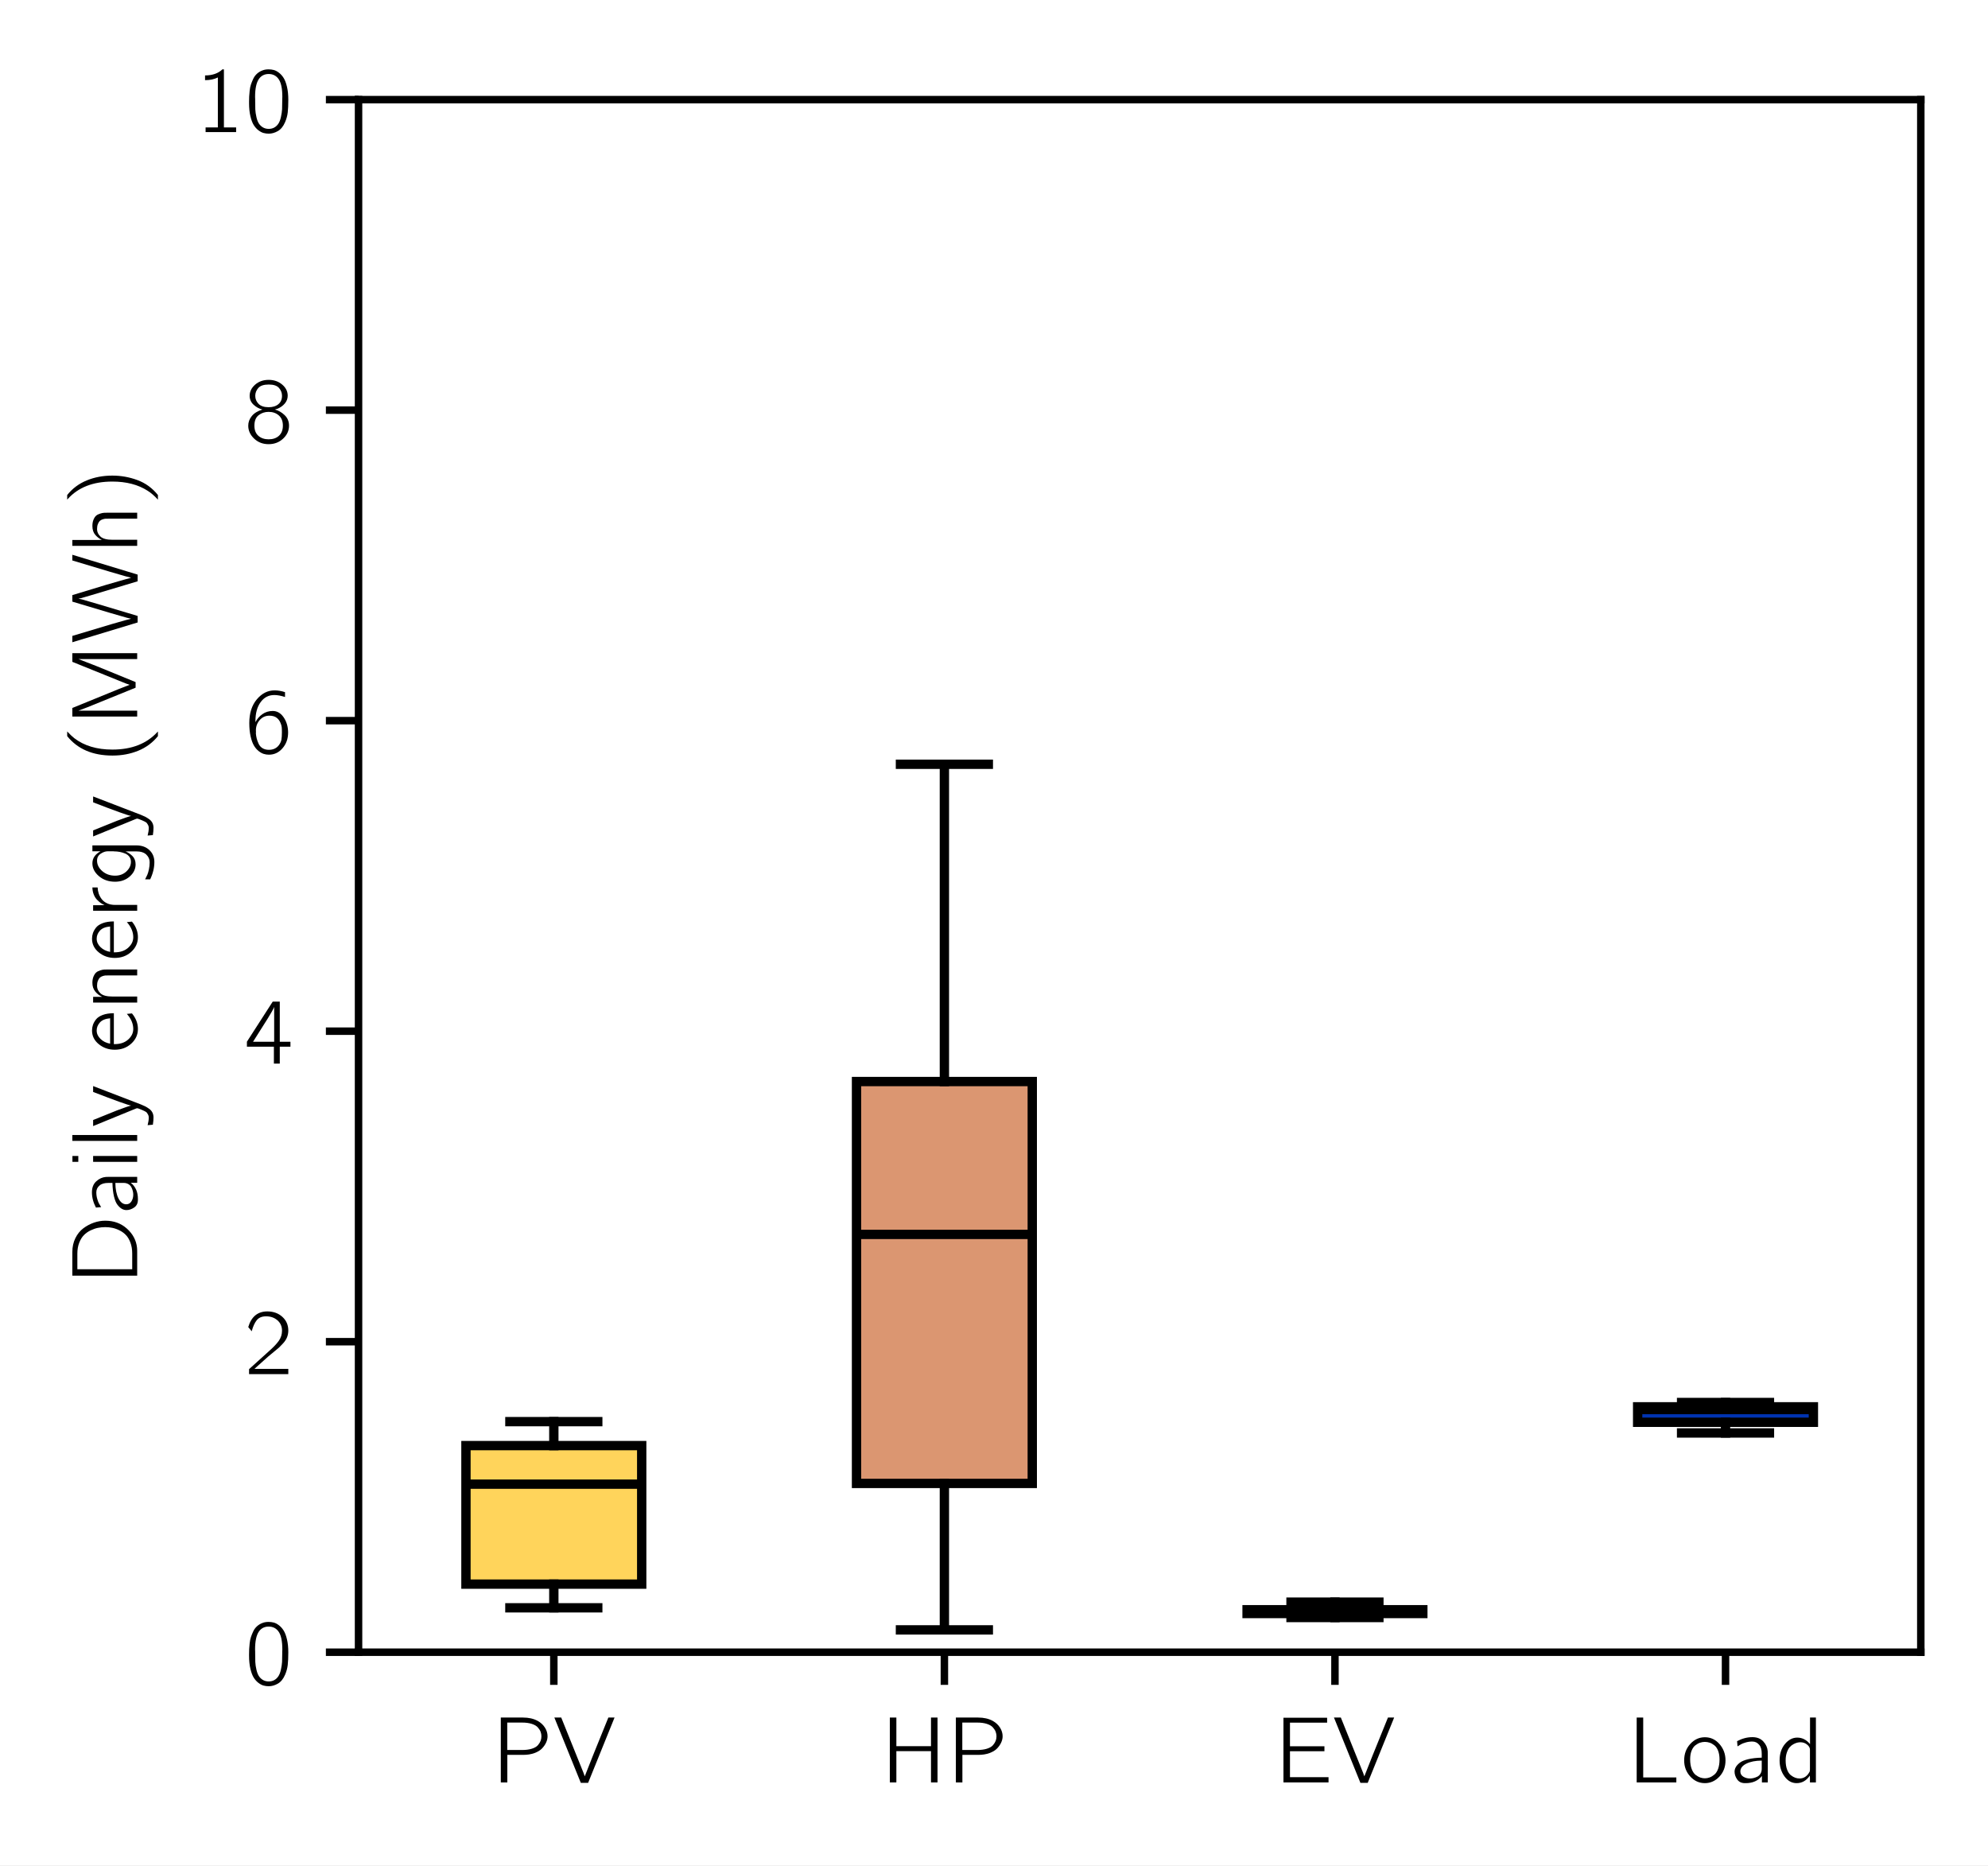
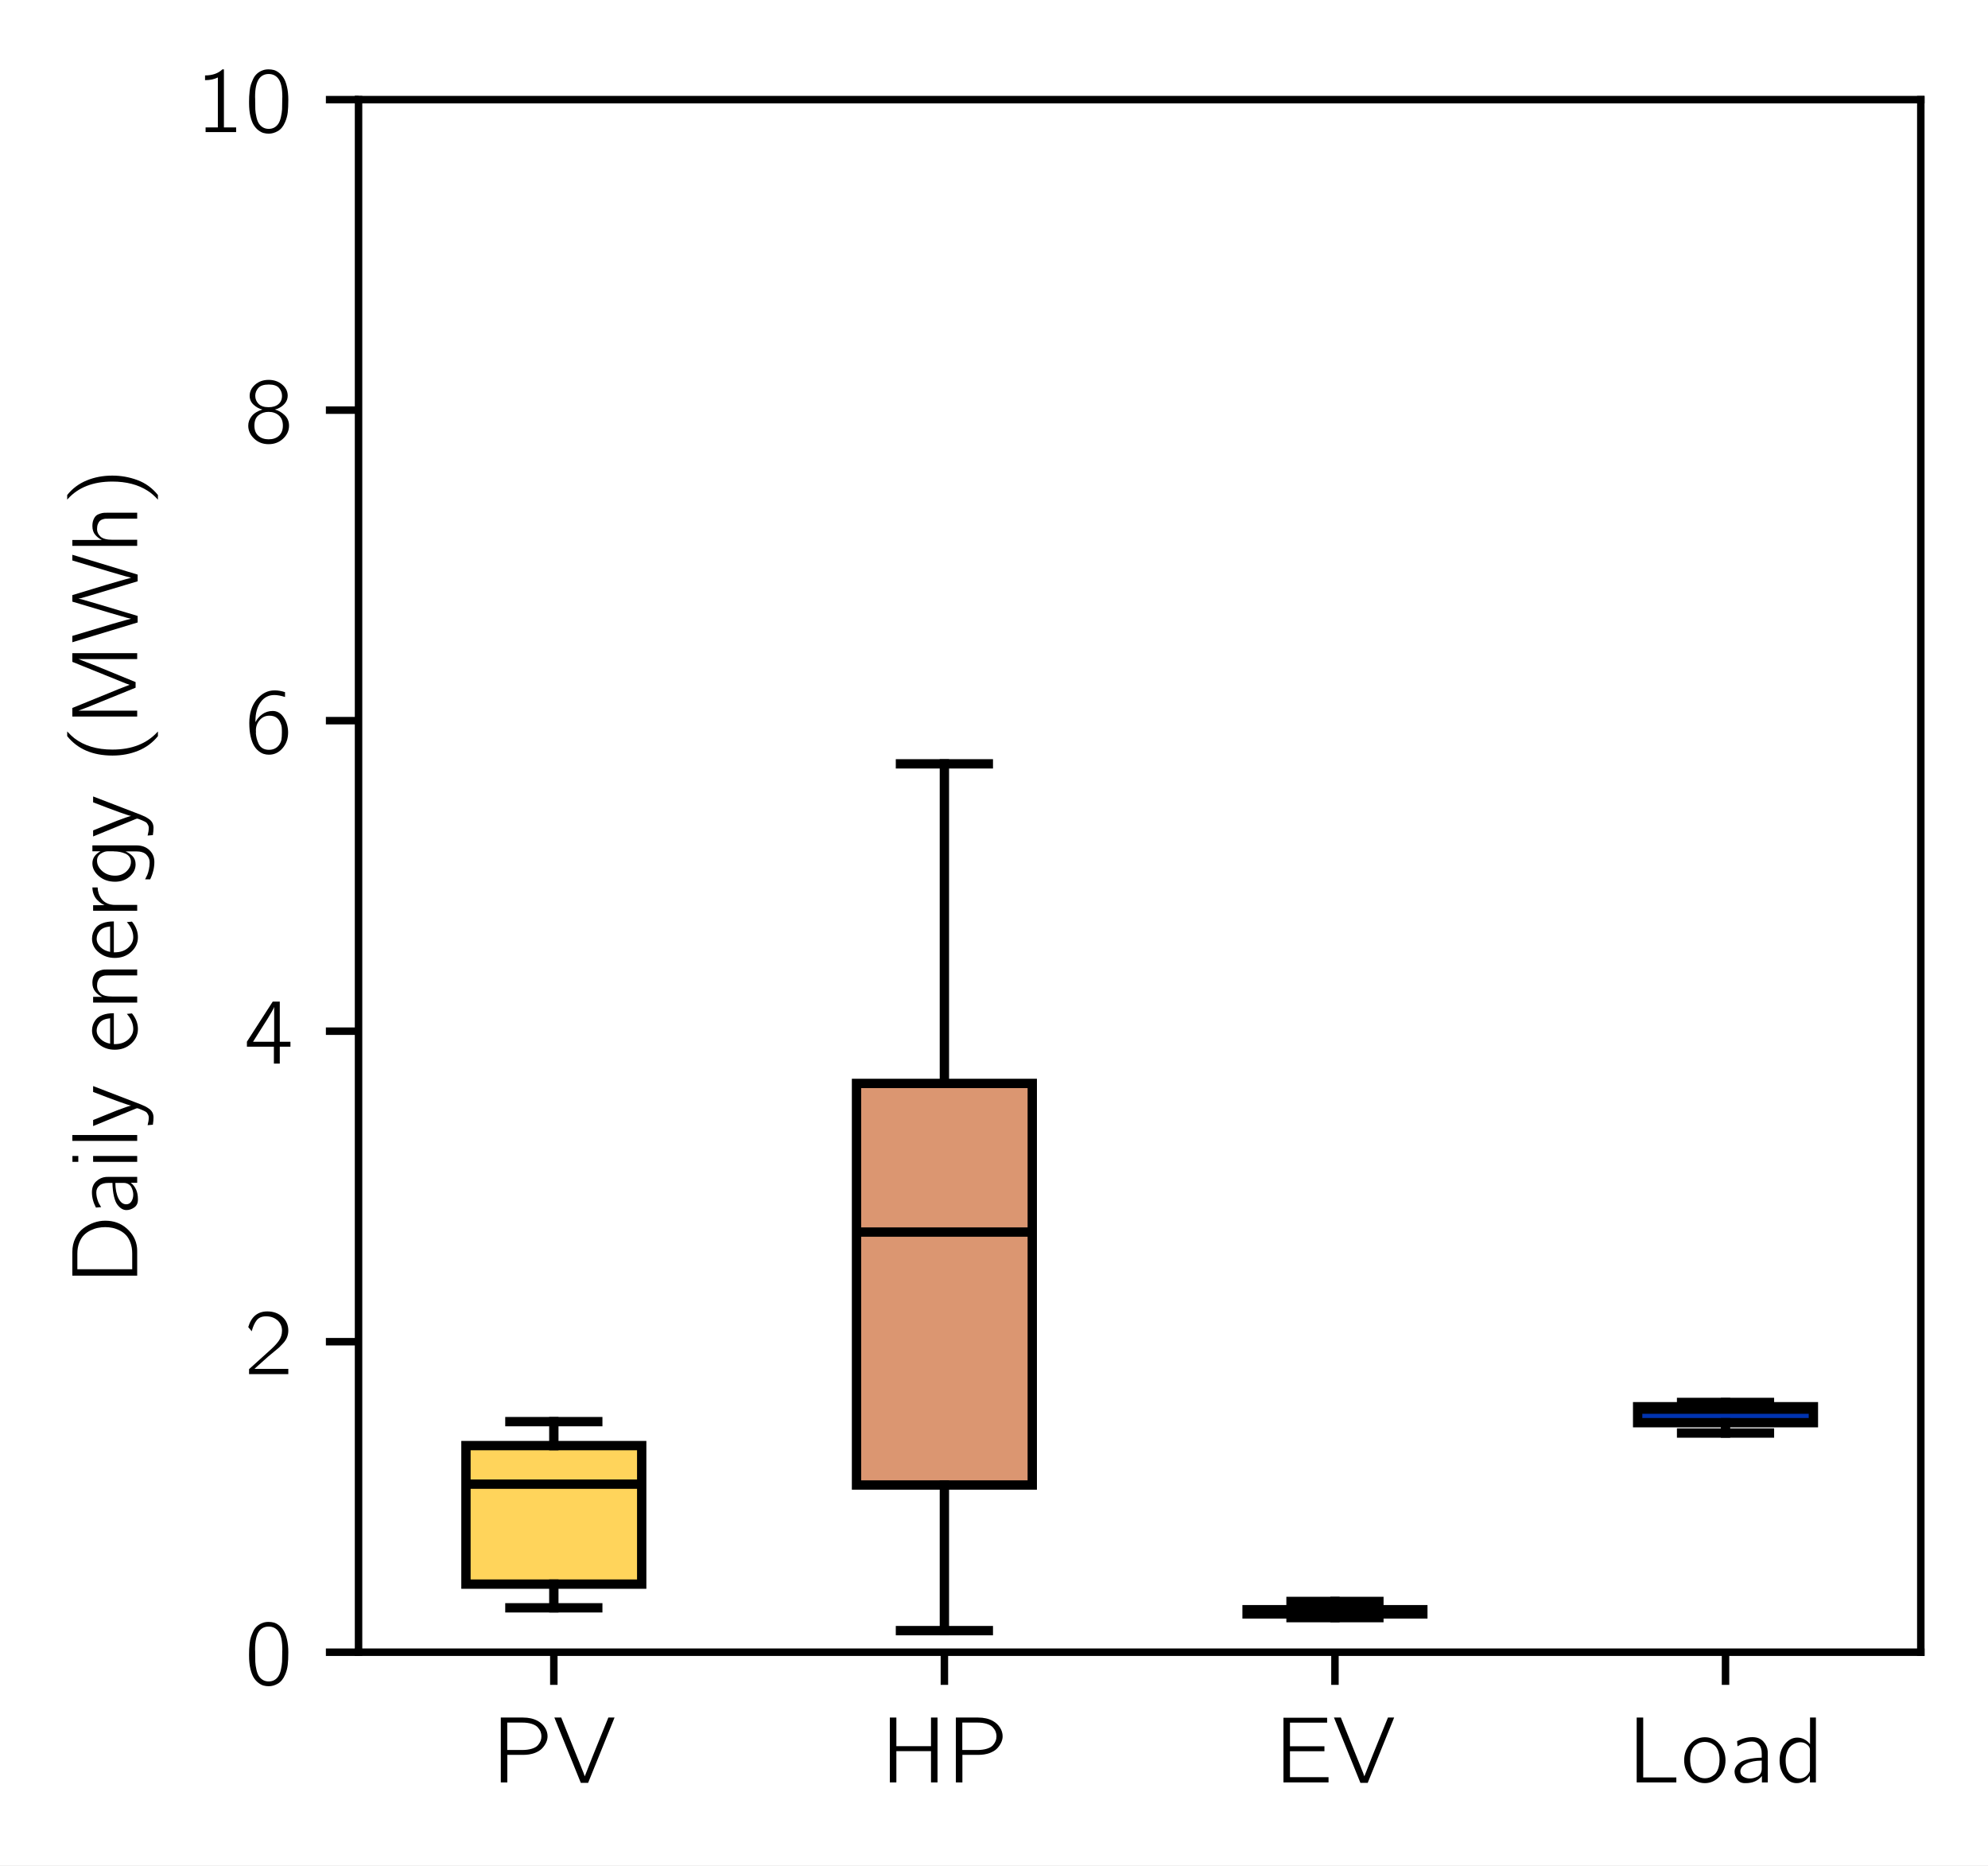
<svg xmlns="http://www.w3.org/2000/svg" xmlns:xlink="http://www.w3.org/1999/xlink" width="213.019pt" height="199.813pt" viewBox="0 0 213.019 199.813" version="1.1">
  <defs>
    <style type="text/css">*{stroke-linejoin: round; stroke-linecap: butt}</style>
  </defs>
  <g id="figure_1">
    <g id="patch_1">
      <path d="M 0 199.813  L 213.019 199.813  L 213.019 0  L 0 0  z " style="fill: #ffffff" />
    </g>
    <g id="axes_1">
      <g id="patch_2">
        <path d="M 38.419 176.994  L 205.819 176.994  L 205.819 10.674  L 38.419 10.674  z " style="fill: #ffffff" />
      </g>
      <g id="matplotlib.axis_1">
        <g id="xtick_1">
          <g id="line2d_1">
            <defs>
-               <path id="me038f74365" d="M 0 0  L 0 3.5  " style="stroke: #000000; stroke-width: 0.8" />
+               <path id="m420dabdf5e" d="M 0 0  L 0 3.5  " style="stroke: #000000; stroke-width: 0.8" />
            </defs>
            <g>
-               <use xlink:href="#me038f74365" x="59.344" y="176.994" style="stroke: #000000; stroke-width: 0.8" />
+               <use xlink:href="#m420dabdf5e" x="59.344" y="176.994" style="stroke: #000000; stroke-width: 0.8" />
            </g>
          </g>
          <g id="text_1">
            <g transform="translate(52.68125 190.9427) scale(0.1 -0.1)">
              <defs>
                <path id="CMUBright-Roman-50" d="M 628 0  L 628 4447  L 2150 4447  Q 2738 4447 3156 4219  Q 3475 4041 3654 3758  Q 3834 3475 3834 3163  Q 3834 2956 3740 2745  Q 3647 2534 3462 2336  Q 3278 2138 2937 2013  Q 2597 1888 2163 1888  L 1075 1888  L 1075 0  L 628 0  z M 1069 2222  L 2081 2222  Q 2478 2222 2759 2311  Q 3041 2400 3172 2553  Q 3303 2706 3358 2850  Q 3413 2994 3413 3163  Q 3413 3322 3358 3469  Q 3303 3616 3168 3769  Q 3034 3922 2756 4012  Q 2478 4103 2081 4103  L 1069 4103  L 1069 2222  z " transform="scale(0.015625)" />
                <path id="CMUBright-Roman-56" d="M 91 4447  L 563 4447  L 2094 647  L 2175 416  L 2731 1825  L 3794 4447  L 4219 4447  L 2406 -31  L 1906 -31  L 91 4447  z " transform="scale(0.015625)" />
              </defs>
              <use xlink:href="#CMUBright-Roman-50" />
              <use xlink:href="#CMUBright-Roman-56" x="65.771" />
            </g>
          </g>
        </g>
        <g id="xtick_2">
          <g id="line2d_2">
            <g>
-               <use xlink:href="#me038f74365" x="101.194" y="176.994" style="stroke: #000000; stroke-width: 0.8" />
+               <use xlink:href="#m420dabdf5e" x="101.194" y="176.994" style="stroke: #000000; stroke-width: 0.8" />
            </g>
          </g>
          <g id="text_2">
            <g transform="translate(94.36797 190.9427) scale(0.1 -0.1)">
              <defs>
                <path id="CMUBright-Roman-48" d="M 628 0  L 628 4447  L 1075 4447  L 1075 2484  L 3450 2484  L 3450 4447  L 3897 4447  L 3897 0  L 3450 0  L 3450 2144  L 1075 2144  L 1075 0  L 628 0  z " transform="scale(0.015625)" />
              </defs>
              <use xlink:href="#CMUBright-Roman-48" />
              <use xlink:href="#CMUBright-Roman-50" x="70.752" />
            </g>
          </g>
        </g>
        <g id="xtick_3">
          <g id="line2d_3">
            <g>
-               <use xlink:href="#me038f74365" x="143.044" y="176.994" style="stroke: #000000; stroke-width: 0.8" />
+               <use xlink:href="#m420dabdf5e" x="143.044" y="176.994" style="stroke: #000000; stroke-width: 0.8" />
            </g>
          </g>
          <g id="text_3">
            <g transform="translate(136.5445 190.9427) scale(0.1 -0.1)">
              <defs>
                <path id="CMUBright-Roman-45" d="M 628 0  L 628 4434  L 3622 4434  L 3622 4097  L 1075 4097  L 1075 2478  L 3438 2478  L 3438 2138  L 1075 2138  L 1075 359  L 3719 359  L 3719 0  L 628 0  z " transform="scale(0.015625)" />
              </defs>
              <use xlink:href="#CMUBright-Roman-45" />
              <use xlink:href="#CMUBright-Roman-56" x="62.5" />
            </g>
          </g>
        </g>
        <g id="xtick_4">
          <g id="line2d_4">
            <g>
-               <use xlink:href="#me038f74365" x="184.894" y="176.994" style="stroke: #000000; stroke-width: 0.8" />
+               <use xlink:href="#m420dabdf5e" x="184.894" y="176.994" style="stroke: #000000; stroke-width: 0.8" />
            </g>
          </g>
          <g id="text_4">
            <g transform="translate(174.3938 190.9427) scale(0.1 -0.1)">
              <defs>
                <path id="CMUBright-Roman-4c" d="M 628 0  L 628 4447  L 1075 4447  L 1075 341  L 3347 341  L 3347 0  L 628 0  z " transform="scale(0.015625)" />
                <path id="CMUBright-Roman-6f" d="M 256 1509  Q 256 2181 675 2639  Q 1094 3097 1678 3097  Q 2272 3097 2681 2626  Q 3091 2156 3091 1509  Q 3091 838 2669 394  Q 2247 -50 1678 -50  Q 1091 -50 673 406  Q 256 863 256 1509  z M 666 1588  Q 666 1191 772 916  Q 878 641 1047 512  Q 1216 384 1369 332  Q 1522 281 1678 281  Q 1844 281 2006 342  Q 2169 403 2330 537  Q 2491 672 2586 937  Q 2681 1203 2681 1569  Q 2681 1916 2586 2164  Q 2491 2413 2330 2541  Q 2169 2669 2006 2723  Q 1844 2778 1676 2778  Q 1509 2778 1346 2723  Q 1184 2669 1023 2544  Q 863 2419 764 2173  Q 666 1928 666 1588  z " transform="scale(0.015625)" />
                <path id="CMUBright-Roman-61" d="M 353 738  Q 353 897 436 1047  Q 519 1197 708 1347  Q 897 1497 1284 1590  Q 1672 1684 2216 1697  L 2216 1966  Q 2216 2381 2041 2578  Q 1856 2803 1569 2803  Q 1331 2803 1107 2736  Q 884 2669 811 2623  Q 738 2578 556 2472  L 525 2828  Q 1044 3103 1575 3103  Q 2056 3103 2326 2806  Q 2597 2509 2625 2144  L 2631 1925  L 2631 0  L 2228 0  L 2228 441  Q 1834 -50 1116 -50  Q 1113 -50 1106 -50  L 1063 -50  Q 709 -50 531 206  Q 353 463 353 738  z M 750 750  Q 750 519 951 394  Q 1153 269 1409 269  Q 1525 269 1645 297  Q 1766 325 1903 389  Q 2041 453 2128 595  Q 2216 738 2216 928  L 2216 1497  Q 1569 1491 1159 1286  Q 750 1081 750 750  z " transform="scale(0.015625)" />
                <path id="CMUBright-Roman-64" d="M 294 1509  Q 294 2188 659 2630  Q 1025 3072 1503 3072  Q 2016 3072 2381 2625  L 2381 4447  L 2784 4447  L 2784 0  L 2375 0  L 2375 269  L 2369 469  Q 2016 -50 1459 -50  Q 966 -50 630 412  Q 294 875 294 1509  z M 709 1509  Q 709 1138 809 877  Q 909 616 1065 494  Q 1222 372 1369 320  Q 1516 269 1663 269  Q 2022 269 2259 581  Q 2278 613 2303 652  Q 2328 691 2339 706  Q 2350 722 2359 751  Q 2369 781 2372 815  Q 2375 850 2375 903  L 2375 2253  Q 2375 2438 2179 2595  Q 1984 2753 1722 2753  Q 1619 2753 1503 2726  Q 1388 2700 1241 2620  Q 1094 2541 983 2412  Q 872 2284 790 2046  Q 709 1809 709 1509  z " transform="scale(0.015625)" />
              </defs>
              <use xlink:href="#CMUBright-Roman-4c" />
              <use xlink:href="#CMUBright-Roman-6f" x="56.689" />
              <use xlink:href="#CMUBright-Roman-61" x="109.18" />
              <use xlink:href="#CMUBright-Roman-64" x="158.35" />
            </g>
          </g>
        </g>
      </g>
      <g id="matplotlib.axis_2">
        <g id="ytick_1">
          <g id="line2d_5">
            <defs>
-               <path id="mdcd3209bd8" d="M 0 0  L -3.5 0  " style="stroke: #000000; stroke-width: 0.8" />
+               <path id="m16c52e0b28" d="M 0 0  L -3.5 0  " style="stroke: #000000; stroke-width: 0.8" />
            </defs>
            <g>
-               <use xlink:href="#mdcd3209bd8" x="38.419" y="176.994" style="stroke: #000000; stroke-width: 0.8" />
+               <use xlink:href="#m16c52e0b28" x="38.419" y="176.994" style="stroke: #000000; stroke-width: 0.8" />
            </g>
          </g>
          <g id="text_5">
            <g transform="translate(26.17031 180.4684) scale(0.1 -0.1)">
              <defs>
                <path id="CMUBright-Roman-30" d="M 331 1984  L 331 2088  Q 331 2294 339 2439  Q 347 2584 372 2831  Q 397 3078 461 3267  Q 525 3456 620 3657  Q 716 3859 880 4006  Q 1044 4153 1259 4231  Q 1444 4303 1678 4300  Q 1856 4300 2025 4256  Q 2194 4213 2380 4070  Q 2566 3928 2703 3708  Q 2841 3488 2931 3103  Q 3022 2719 3022 2216  Q 3022 1684 2983 1348  Q 2944 1013 2803 684  Q 2619 250 2308 70  Q 1997 -109 1678 -109  Q 1500 -109 1329 -64  Q 1159 -19 973 122  Q 788 263 650 483  Q 513 703 422 1090  Q 331 1478 331 1984  z M 744 2413  Q 744 2375 747 2326  Q 750 2278 750 2272  L 750 2150  Q 750 1778 759 1548  Q 769 1319 839 1014  Q 909 709 1038 538  Q 1288 219 1678 219  Q 2088 219 2328 556  Q 2450 728 2517 1036  Q 2584 1344 2595 1567  Q 2606 1791 2606 2163  L 2606 2272  Q 2606 2278 2609 2323  Q 2613 2369 2613 2406  Q 2613 3303 2338 3659  Q 2100 3978 1678 3981  Q 1244 3981 1006 3641  Q 744 3263 744 2413  z " transform="scale(0.015625)" />
              </defs>
              <use xlink:href="#CMUBright-Roman-30" />
            </g>
          </g>
        </g>
        <g id="ytick_2">
          <g id="line2d_6">
            <g>
-               <use xlink:href="#mdcd3209bd8" x="38.419" y="143.73" style="stroke: #000000; stroke-width: 0.8" />
+               <use xlink:href="#m16c52e0b28" x="38.419" y="143.73" style="stroke: #000000; stroke-width: 0.8" />
            </g>
          </g>
          <g id="text_6">
            <g transform="translate(26.17031 147.2044) scale(0.1 -0.1)">
              <defs>
                <path id="CMUBright-Roman-32" d="M 275 3225  Q 594 4300 1588 4300  L 1594 4300  Q 2216 4294 2619 3923  Q 3022 3553 3022 2988  Q 3022 2744 2937 2530  Q 2853 2316 2668 2114  Q 2484 1913 2384 1820  Q 2284 1728 2059 1550  Q 1753 1300 1640 1203  Q 1528 1106 697 359  L 3022 359  L 3022 0  L 331 0  L 331 341  L 1684 1563  Q 2144 1966 2367 2278  Q 2591 2591 2591 2981  Q 2591 3416 2278 3689  Q 1966 3963 1497 3963  Q 1069 3963 855 3694  Q 641 3425 513 2938  L 275 3225  z " transform="scale(0.015625)" />
              </defs>
              <use xlink:href="#CMUBright-Roman-32" />
            </g>
          </g>
        </g>
        <g id="ytick_3">
          <g id="line2d_7">
            <g>
-               <use xlink:href="#mdcd3209bd8" x="38.419" y="110.466" style="stroke: #000000; stroke-width: 0.8" />
+               <use xlink:href="#m16c52e0b28" x="38.419" y="110.466" style="stroke: #000000; stroke-width: 0.8" />
            </g>
          </g>
          <g id="text_7">
            <g transform="translate(26.17031 113.9404) scale(0.1 -0.1)">
              <defs>
                <path id="CMUBright-Roman-34" d="M 184 1159  L 184 1503  L 1953 4250  L 2438 4250  L 2438 1497  L 3169 1497  L 3169 1159  L 2438 1159  L 2438 0  L 2034 0  L 2034 1159  L 184 1159  z M 603 1497  L 2053 1497  L 2053 3884  Q 1969 3666 1606 3084  L 603 1497  z " transform="scale(0.015625)" />
              </defs>
              <use xlink:href="#CMUBright-Roman-34" />
            </g>
          </g>
        </g>
        <g id="ytick_4">
          <g id="line2d_8">
            <g>
-               <use xlink:href="#mdcd3209bd8" x="38.419" y="77.202" style="stroke: #000000; stroke-width: 0.8" />
+               <use xlink:href="#m16c52e0b28" x="38.419" y="77.202" style="stroke: #000000; stroke-width: 0.8" />
            </g>
          </g>
          <g id="text_8">
            <g transform="translate(26.17031 80.67644) scale(0.1 -0.1)">
              <defs>
                <path id="CMUBright-Roman-36" d="M 347 2059  Q 347 3072 864 3686  Q 1381 4300 2075 4300  L 2088 4300  Q 2428 4300 2797 4178  L 2797 3847  Q 2375 3981 2075 3981  L 2059 3981  Q 1478 3981 1123 3492  Q 769 3003 769 2209  Q 769 2197 772 2167  Q 775 2138 775 2125  Q 928 2444 1239 2666  Q 1550 2888 1953 2888  Q 2388 2888 2681 2484  Q 3006 2031 3009 1409  Q 3009 769 2619 325  Q 2241 -109 1691 -109  Q 1513 -109 1342 -57  Q 1172 -6 986 141  Q 800 288 662 522  Q 525 756 436 1151  Q 347 1547 347 2059  z M 794 1388  Q 813 1169 855 1003  Q 897 838 986 642  Q 1075 447 1254 336  Q 1434 225 1691 225  Q 2138 225 2381 550  Q 2516 734 2550 920  Q 2584 1106 2584 1434  Q 2584 1647 2571 1776  Q 2559 1906 2479 2089  Q 2400 2272 2253 2400  Q 2056 2566 1728 2566  Q 1325 2566 1062 2266  Q 800 1966 800 1556  Q 800 1441 806 1388  L 794 1388  z " transform="scale(0.015625)" />
              </defs>
              <use xlink:href="#CMUBright-Roman-36" />
            </g>
          </g>
        </g>
        <g id="ytick_5">
          <g id="line2d_9">
            <g>
-               <use xlink:href="#mdcd3209bd8" x="38.419" y="43.938" style="stroke: #000000; stroke-width: 0.8" />
+               <use xlink:href="#m16c52e0b28" x="38.419" y="43.938" style="stroke: #000000; stroke-width: 0.8" />
            </g>
          </g>
          <g id="text_9">
            <g transform="translate(26.17031 47.41244) scale(0.1 -0.1)">
              <defs>
                <path id="CMUBright-Roman-38" d="M 275 1159  Q 275 1519 519 1819  Q 763 2119 1247 2266  Q 906 2350 639 2598  Q 372 2847 372 3206  Q 372 3641 745 3970  Q 1119 4300 1678 4300  Q 2222 4300 2601 3979  Q 2981 3659 2981 3213  Q 2981 2919 2786 2684  Q 2591 2450 2284 2322  L 2100 2266  Q 2466 2175 2769 1884  Q 3072 1594 3072 1159  Q 3072 647 2665 269  Q 2259 -109 1672 -109  Q 1078 -109 676 275  Q 275 659 275 1159  z M 697 1159  Q 697 706 969 465  Q 1241 225 1672 225  Q 2119 225 2384 470  Q 2650 716 2650 1166  Q 2650 1619 2372 1862  Q 2094 2106 1672 2106  Q 1281 2106 989 1879  Q 697 1653 697 1159  z M 756 3206  Q 756 2888 982 2656  Q 1209 2425 1672 2425  Q 2094 2425 2342 2633  Q 2591 2841 2591 3206  Q 2591 3506 2386 3743  Q 2181 3981 1684 3981  Q 1172 3981 964 3743  Q 756 3506 756 3206  z " transform="scale(0.015625)" />
              </defs>
              <use xlink:href="#CMUBright-Roman-38" />
            </g>
          </g>
        </g>
        <g id="ytick_6">
          <g id="line2d_10">
            <g>
-               <use xlink:href="#mdcd3209bd8" x="38.419" y="10.674" style="stroke: #000000; stroke-width: 0.8" />
+               <use xlink:href="#m16c52e0b28" x="38.419" y="10.674" style="stroke: #000000; stroke-width: 0.8" />
            </g>
          </g>
          <g id="text_10">
            <g transform="translate(20.92188 14.14844) scale(0.1 -0.1)">
              <defs>
                <path id="CMUBright-Roman-31" d="M 672 3559  L 672 3884  Q 1428 3884 1863 4300  L 1966 4300  L 1966 319  L 2803 319  L 2803 0  L 709 0  L 709 319  L 1550 319  L 1550 3744  Q 1178 3559 672 3559  z " transform="scale(0.015625)" />
              </defs>
              <use xlink:href="#CMUBright-Roman-31" />
              <use xlink:href="#CMUBright-Roman-30" x="52.49" />
            </g>
          </g>
        </g>
        <g id="text_11">
          <g transform="translate(14.7 137.6389) rotate(-90) scale(0.1 -0.1)">
            <defs>
              <path id="CMUBright-Roman-44" d="M 628 0  L 628 4447  L 2253 4447  Q 2778 4447 3200 4239  Q 3622 4031 3875 3695  Q 4128 3359 4262 2971  Q 4397 2584 4397 2188  Q 4397 1309 3853 703  Q 3309 97 2559 13  Q 2450 0 2228 0  L 628 0  z M 1069 341  L 2144 341  Q 2559 341 2886 461  Q 3213 581 3411 770  Q 3609 959 3734 1212  Q 3859 1466 3907 1703  Q 3956 1941 3956 2188  Q 3956 2444 3907 2687  Q 3859 2931 3734 3193  Q 3609 3456 3411 3651  Q 3213 3847 2886 3975  Q 2559 4103 2144 4103  L 1069 4103  L 1069 341  z " transform="scale(0.015625)" />
              <path id="CMUBright-Roman-69" d="M 513 0  L 513 3022  L 916 3022  L 916 0  L 513 0  z M 513 4038  L 513 4441  L 916 4441  L 916 4038  L 513 4038  z " transform="scale(0.015625)" />
              <path id="CMUBright-Roman-6c" d="M 513 0  L 513 4447  L 916 4447  L 916 0  L 513 0  z " transform="scale(0.015625)" />
              <path id="CMUBright-Roman-79" d="M 91 3022  L 506 3022  L 1172 1369  Q 1447 641 1497 416  Q 1541 722 2431 3022  L 2834 3022  L 1575 -250  Q 1503 -434 1442 -553  Q 1381 -672 1276 -819  Q 1172 -966 1022 -1042  Q 872 -1119 684 -1119  Q 453 -1119 184 -1075  L 153 -716  Q 447 -794 684 -794  Q 788 -794 873 -748  Q 959 -703 1007 -665  Q 1056 -628 1120 -500  Q 1184 -372 1200 -326  Q 1216 -281 1288 -103  Q 1313 -31 1313 6  Q 1313 38 1275 128  L 91 3022  z " transform="scale(0.015625)" />
              <path id="CMUBright-Roman-20" transform="scale(0.015625)" />
              <path id="CMUBright-Roman-65" d="M 269 1538  Q 269 2166 647 2631  Q 1025 3097 1588 3097  Q 1784 3097 1967 3036  Q 2150 2975 2342 2828  Q 2534 2681 2653 2364  Q 2772 2047 2772 1600  L 653 1600  L 653 1550  Q 653 969 967 619  Q 1281 269 1691 269  Q 2234 269 2725 709  L 2759 359  Q 2266 -50 1691 -50  Q 1103 -50 686 408  Q 269 866 269 1538  z M 684 1856  L 2425 1856  Q 2381 2344 2134 2561  Q 1888 2778 1588 2778  Q 1263 2778 1009 2515  Q 756 2253 684 1856  z " transform="scale(0.015625)" />
              <path id="CMUBright-Roman-6e" d="M 513 0  L 513 3022  L 909 3022  L 909 2400  Q 1031 2681 1273 2876  Q 1516 3072 1869 3072  Q 2125 3072 2308 2992  Q 2491 2913 2580 2809  Q 2669 2706 2720 2540  Q 2772 2375 2778 2272  Q 2784 2169 2784 2016  L 2784 0  L 2375 0  L 2375 1991  Q 2375 2106 2372 2176  Q 2369 2247 2330 2369  Q 2291 2491 2220 2564  Q 2150 2638 2006 2695  Q 1863 2753 1656 2753  Q 1369 2753 1148 2518  Q 928 2284 928 1678  L 928 0  L 513 0  z " transform="scale(0.015625)" />
              <path id="CMUBright-Roman-72" d="M 513 0  L 513 3022  L 897 3022  L 897 2534  L 903 2234  Q 953 2363 1042 2491  Q 1131 2619 1273 2756  Q 1416 2894 1633 2980  Q 1850 3066 2113 3072  L 2113 2713  Q 1906 2706 1707 2642  Q 1509 2578 1325 2443  Q 1141 2309 1028 2070  Q 916 1831 916 1509  L 916 0  L 513 0  z " transform="scale(0.015625)" />
              <path id="CMUBright-Roman-67" d="M 294 1516  Q 294 2175 675 2623  Q 1056 3072 1556 3072  Q 2075 3072 2381 2516  L 2381 3072  L 2784 3072  L 2784 56  Q 2784 -500 2461 -839  Q 2138 -1178 1644 -1178  Q 1056 -1178 459 -891  L 459 -544  Q 650 -641 770 -695  Q 891 -750 1133 -803  Q 1375 -856 1631 -856  Q 1931 -856 2153 -626  Q 2375 -397 2375 78  L 2375 575  L 2369 800  Q 2266 538 2052 323  Q 1838 109 1484 109  Q 1003 109 648 515  Q 294 922 294 1516  z M 709 1516  Q 709 1047 1001 737  Q 1294 428 1663 428  Q 1859 428 2007 537  Q 2156 647 2229 830  Q 2303 1013 2339 1200  Q 2375 1388 2375 1600  L 2381 1600  L 2381 2022  Q 2381 2253 2214 2503  Q 2047 2753 1741 2753  Q 1331 2753 1020 2393  Q 709 2034 709 1516  z " transform="scale(0.015625)" />
              <path id="CMUBright-Roman-28" d="M 581 1691  Q 581 3731 1913 4800  L 2234 4800  Q 1928 4513 1772 4313  Q 991 3294 991 1703  Q 991 -288 2203 -1394  Q 2228 -1413 2234 -1422  L 1913 -1422  Q 1241 -878 911 -70  Q 581 738 581 1691  z " transform="scale(0.015625)" />
              <path id="CMUBright-Roman-4d" d="M 647 0  L 647 4447  L 1234 4447  L 2528 1275  L 2822 519  L 2913 775  L 4397 4447  L 4991 4447  L 4991 0  L 4588 0  L 4588 4031  L 4091 2753  L 3009 109  L 2625 109  L 1281 3419  L 1050 4031  L 1050 0  L 647 0  z " transform="scale(0.015625)" />
              <path id="CMUBright-Roman-57" d="M 91 4447  L 525 4447  L 1338 1734  Q 1669 594 1703 416  L 1766 691  L 2113 1894  L 2875 4447  L 3322 4447  L 4025 2131  Q 4478 569 4513 416  Q 4531 538 4916 1844  L 5697 4447  L 6088 4447  L 4728 -31  L 4269 -31  L 3291 3238  L 3109 3872  L 3078 4031  L 3028 3788  L 2700 2663  L 1894 -31  L 1447 -31  L 91 4447  z " transform="scale(0.015625)" />
              <path id="CMUBright-Roman-68" d="M 513 0  L 513 4447  L 916 4447  L 916 2694  L 922 2419  Q 1025 2663 1258 2867  Q 1491 3072 1869 3072  Q 2125 3072 2308 2995  Q 2491 2919 2580 2816  Q 2669 2713 2720 2547  Q 2772 2381 2778 2275  Q 2784 2169 2784 2016  L 2784 0  L 2375 0  L 2375 1991  Q 2375 2106 2372 2176  Q 2369 2247 2330 2369  Q 2291 2491 2220 2564  Q 2150 2638 2006 2695  Q 1863 2753 1656 2753  Q 1369 2753 1148 2518  Q 928 2284 928 1678  L 928 0  L 513 0  z " transform="scale(0.015625)" />
              <path id="CMUBright-Roman-29" d="M 372 -1422  Q 763 -1069 984 -716  Q 1613 263 1613 1703  Q 1613 3694 409 4769  Q 378 4794 372 4800  L 691 4800  Q 1363 4263 1692 3459  Q 2022 2656 2022 1703  Q 2022 813 1715 -15  Q 1409 -844 691 -1422  L 372 -1422  z " transform="scale(0.015625)" />
            </defs>
            <use xlink:href="#CMUBright-Roman-44" />
            <use xlink:href="#CMUBright-Roman-61" x="74.561" />
            <use xlink:href="#CMUBright-Roman-69" x="123.73" />
            <use xlink:href="#CMUBright-Roman-6c" x="146.191" />
            <use xlink:href="#CMUBright-Roman-79" x="168.652" />
            <use xlink:href="#CMUBright-Roman-20" x="214.404" />
            <use xlink:href="#CMUBright-Roman-65" x="247.656" />
            <use xlink:href="#CMUBright-Roman-6e" x="294.336" />
            <use xlink:href="#CMUBright-Roman-65" x="345.996" />
            <use xlink:href="#CMUBright-Roman-72" x="392.676" />
            <use xlink:href="#CMUBright-Roman-67" x="427.246" />
            <use xlink:href="#CMUBright-Roman-79" x="478.906" />
            <use xlink:href="#CMUBright-Roman-20" x="524.658" />
            <use xlink:href="#CMUBright-Roman-28" x="557.91" />
            <use xlink:href="#CMUBright-Roman-4d" x="598.682" />
            <use xlink:href="#CMUBright-Roman-57" x="686.963" />
            <use xlink:href="#CMUBright-Roman-68" x="783.643" />
            <use xlink:href="#CMUBright-Roman-29" x="835.303" />
          </g>
        </g>
      </g>
      <g id="patch_3">
-         <path d="M 49.928 169.701  L 68.76 169.701  L 68.76 154.861  L 49.928 154.861  L 49.928 169.701  z " clip-path="url(#pcb62c79054)" style="fill: #ffd45b; stroke: #000000; stroke-linejoin: miter" />
+         <path d="M 49.928 169.701  L 68.76 169.701  L 68.76 154.861  L 49.928 154.861  L 49.928 169.701  z " clip-path="url(#p02f1a7b8cf)" style="fill: #ffd45b; stroke: #000000; stroke-linejoin: miter" />
      </g>
      <g id="line2d_11">
-         <path d="M 59.344 169.701  L 59.344 172.24  " clip-path="url(#pcb62c79054)" style="fill: none; stroke: #000000; stroke-linecap: square" />
+         <path d="M 59.344 169.701  L 59.344 172.24  " clip-path="url(#p02f1a7b8cf)" style="fill: none; stroke: #000000; stroke-linecap: square" />
      </g>
      <g id="line2d_12">
-         <path d="M 59.344 154.861  L 59.344 152.296  " clip-path="url(#pcb62c79054)" style="fill: none; stroke: #000000; stroke-linecap: square" />
+         <path d="M 59.344 154.861  L 59.344 152.296  " clip-path="url(#p02f1a7b8cf)" style="fill: none; stroke: #000000; stroke-linecap: square" />
      </g>
      <g id="line2d_13">
-         <path d="M 54.636 172.24  L 64.052 172.24  " clip-path="url(#pcb62c79054)" style="fill: none; stroke: #000000; stroke-linecap: square" />
+         <path d="M 54.636 172.24  L 64.052 172.24  " clip-path="url(#p02f1a7b8cf)" style="fill: none; stroke: #000000; stroke-linecap: square" />
      </g>
      <g id="line2d_14">
-         <path d="M 54.636 152.296  L 64.052 152.296  " clip-path="url(#pcb62c79054)" style="fill: none; stroke: #000000; stroke-linecap: square" />
+         <path d="M 54.636 152.296  L 64.052 152.296  " clip-path="url(#p02f1a7b8cf)" style="fill: none; stroke: #000000; stroke-linecap: square" />
      </g>
      <g id="line2d_15" />
      <g id="patch_4">
-         <path d="M 91.778 158.914  L 110.61 158.914  L 110.61 115.861  L 91.778 115.861  L 91.778 158.914  z " clip-path="url(#pcb62c79054)" style="fill: #db9671; stroke: #000000; stroke-linejoin: miter" />
+         <path d="M 91.778 159.084  L 110.61 159.084  L 110.61 116.063  L 91.778 116.063  L 91.778 159.084  z " clip-path="url(#p02f1a7b8cf)" style="fill: #db9671; stroke: #000000; stroke-linejoin: miter" />
      </g>
      <g id="line2d_16">
-         <path d="M 101.194 158.914  L 101.194 174.604  " clip-path="url(#pcb62c79054)" style="fill: none; stroke: #000000; stroke-linecap: square" />
+         <path d="M 101.194 159.084  L 101.194 174.682  " clip-path="url(#p02f1a7b8cf)" style="fill: none; stroke: #000000; stroke-linecap: square" />
      </g>
      <g id="line2d_17">
-         <path d="M 101.194 115.861  L 101.194 81.873  " clip-path="url(#pcb62c79054)" style="fill: none; stroke: #000000; stroke-linecap: square" />
+         <path d="M 101.194 116.063  L 101.194 81.826  " clip-path="url(#p02f1a7b8cf)" style="fill: none; stroke: #000000; stroke-linecap: square" />
      </g>
      <g id="line2d_18">
-         <path d="M 96.486 174.604  L 105.902 174.604  " clip-path="url(#pcb62c79054)" style="fill: none; stroke: #000000; stroke-linecap: square" />
+         <path d="M 96.486 174.682  L 105.902 174.682  " clip-path="url(#p02f1a7b8cf)" style="fill: none; stroke: #000000; stroke-linecap: square" />
      </g>
      <g id="line2d_19">
-         <path d="M 96.486 81.873  L 105.902 81.873  " clip-path="url(#pcb62c79054)" style="fill: none; stroke: #000000; stroke-linecap: square" />
+         <path d="M 96.486 81.826  L 105.902 81.826  " clip-path="url(#p02f1a7b8cf)" style="fill: none; stroke: #000000; stroke-linecap: square" />
      </g>
      <g id="line2d_20" />
      <g id="patch_5">
-         <path d="M 133.627 172.85  L 152.46 172.85  L 152.46 172.445  L 133.627 172.445  L 133.627 172.85  z " clip-path="url(#pcb62c79054)" style="fill: #8d5eaa; stroke: #000000; stroke-linejoin: miter" />
+         <path d="M 133.627 172.891  L 152.46 172.891  L 152.46 172.442  L 133.627 172.442  L 133.627 172.891  z " clip-path="url(#p02f1a7b8cf)" style="fill: #8d5eaa; stroke: #000000; stroke-linejoin: miter" />
      </g>
      <g id="line2d_21">
-         <path d="M 143.044 172.85  L 143.044 173.277  " clip-path="url(#pcb62c79054)" style="fill: none; stroke: #000000; stroke-linecap: square" />
+         <path d="M 143.044 172.891  L 143.044 173.292  " clip-path="url(#p02f1a7b8cf)" style="fill: none; stroke: #000000; stroke-linecap: square" />
      </g>
      <g id="line2d_22">
-         <path d="M 143.044 172.445  L 143.044 171.632  " clip-path="url(#pcb62c79054)" style="fill: none; stroke: #000000; stroke-linecap: square" />
+         <path d="M 143.044 172.442  L 143.044 171.559  " clip-path="url(#p02f1a7b8cf)" style="fill: none; stroke: #000000; stroke-linecap: square" />
      </g>
      <g id="line2d_23">
-         <path d="M 138.336 173.277  L 147.752 173.277  " clip-path="url(#pcb62c79054)" style="fill: none; stroke: #000000; stroke-linecap: square" />
+         <path d="M 138.336 173.292  L 147.752 173.292  " clip-path="url(#p02f1a7b8cf)" style="fill: none; stroke: #000000; stroke-linecap: square" />
      </g>
      <g id="line2d_24">
-         <path d="M 138.336 171.632  L 147.752 171.632  " clip-path="url(#pcb62c79054)" style="fill: none; stroke: #000000; stroke-linecap: square" />
+         <path d="M 138.336 171.559  L 147.752 171.559  " clip-path="url(#p02f1a7b8cf)" style="fill: none; stroke: #000000; stroke-linecap: square" />
      </g>
      <g id="line2d_25" />
      <g id="patch_6">
-         <path d="M 175.477 152.363  L 194.31 152.363  L 194.31 150.707  L 175.477 150.707  L 175.477 152.363  z " clip-path="url(#pcb62c79054)" style="fill: #0033b0; stroke: #000000; stroke-linejoin: miter" />
+         <path d="M 175.477 152.406  L 194.31 152.406  L 194.31 150.698  L 175.477 150.698  L 175.477 152.406  z " clip-path="url(#p02f1a7b8cf)" style="fill: #0033b0; stroke: #000000; stroke-linejoin: miter" />
      </g>
      <g id="line2d_26">
-         <path d="M 184.894 152.363  L 184.894 153.507  " clip-path="url(#pcb62c79054)" style="fill: none; stroke: #000000; stroke-linecap: square" />
+         <path d="M 184.894 152.406  L 184.894 153.514  " clip-path="url(#p02f1a7b8cf)" style="fill: none; stroke: #000000; stroke-linecap: square" />
      </g>
      <g id="line2d_27">
-         <path d="M 184.894 150.707  L 184.894 150.241  " clip-path="url(#pcb62c79054)" style="fill: none; stroke: #000000; stroke-linecap: square" />
+         <path d="M 184.894 150.698  L 184.894 150.237  " clip-path="url(#p02f1a7b8cf)" style="fill: none; stroke: #000000; stroke-linecap: square" />
      </g>
      <g id="line2d_28">
-         <path d="M 180.186 153.507  L 189.602 153.507  " clip-path="url(#pcb62c79054)" style="fill: none; stroke: #000000; stroke-linecap: square" />
+         <path d="M 180.186 153.514  L 189.602 153.514  " clip-path="url(#p02f1a7b8cf)" style="fill: none; stroke: #000000; stroke-linecap: square" />
      </g>
      <g id="line2d_29">
-         <path d="M 180.186 150.241  L 189.602 150.241  " clip-path="url(#pcb62c79054)" style="fill: none; stroke: #000000; stroke-linecap: square" />
+         <path d="M 180.186 150.237  L 189.602 150.237  " clip-path="url(#p02f1a7b8cf)" style="fill: none; stroke: #000000; stroke-linecap: square" />
      </g>
      <g id="line2d_30" />
      <g id="line2d_31">
-         <path d="M 49.928 158.992  L 68.76 158.992  " clip-path="url(#pcb62c79054)" style="fill: none; stroke: #000000" />
+         <path d="M 49.928 158.992  L 68.76 158.992  " clip-path="url(#p02f1a7b8cf)" style="fill: none; stroke: #000000" />
      </g>
      <g id="line2d_32">
-         <path d="M 91.778 132.235  L 110.61 132.235  " clip-path="url(#pcb62c79054)" style="fill: none; stroke: #000000" />
+         <path d="M 91.778 131.987  L 110.61 131.987  " clip-path="url(#p02f1a7b8cf)" style="fill: none; stroke: #000000" />
      </g>
      <g id="line2d_33">
-         <path d="M 133.627 172.635  L 152.46 172.635  " clip-path="url(#pcb62c79054)" style="fill: none; stroke: #000000" />
+         <path d="M 133.627 172.631  L 152.46 172.631  " clip-path="url(#p02f1a7b8cf)" style="fill: none; stroke: #000000" />
      </g>
      <g id="line2d_34">
-         <path d="M 175.477 150.992  L 194.31 150.992  " clip-path="url(#pcb62c79054)" style="fill: none; stroke: #000000" />
+         <path d="M 175.477 150.955  L 194.31 150.955  " clip-path="url(#p02f1a7b8cf)" style="fill: none; stroke: #000000" />
      </g>
      <g id="patch_7">
        <path d="M 38.419 176.994  L 38.419 10.674  " style="fill: none; stroke: #000000; stroke-width: 0.8; stroke-linejoin: miter; stroke-linecap: square" />
      </g>
      <g id="patch_8">
        <path d="M 205.819 176.994  L 205.819 10.674  " style="fill: none; stroke: #000000; stroke-width: 0.8; stroke-linejoin: miter; stroke-linecap: square" />
      </g>
      <g id="patch_9">
        <path d="M 38.419 176.994  L 205.819 176.994  " style="fill: none; stroke: #000000; stroke-width: 0.8; stroke-linejoin: miter; stroke-linecap: square" />
      </g>
      <g id="patch_10">
        <path d="M 38.419 10.674  L 205.819 10.674  " style="fill: none; stroke: #000000; stroke-width: 0.8; stroke-linejoin: miter; stroke-linecap: square" />
      </g>
    </g>
  </g>
  <defs>
-     <clipPath id="pcb62c79054">
+     <clipPath id="p02f1a7b8cf">
      <rect x="38.419" y="10.674" width="167.4" height="166.32" />
    </clipPath>
  </defs>
</svg>
